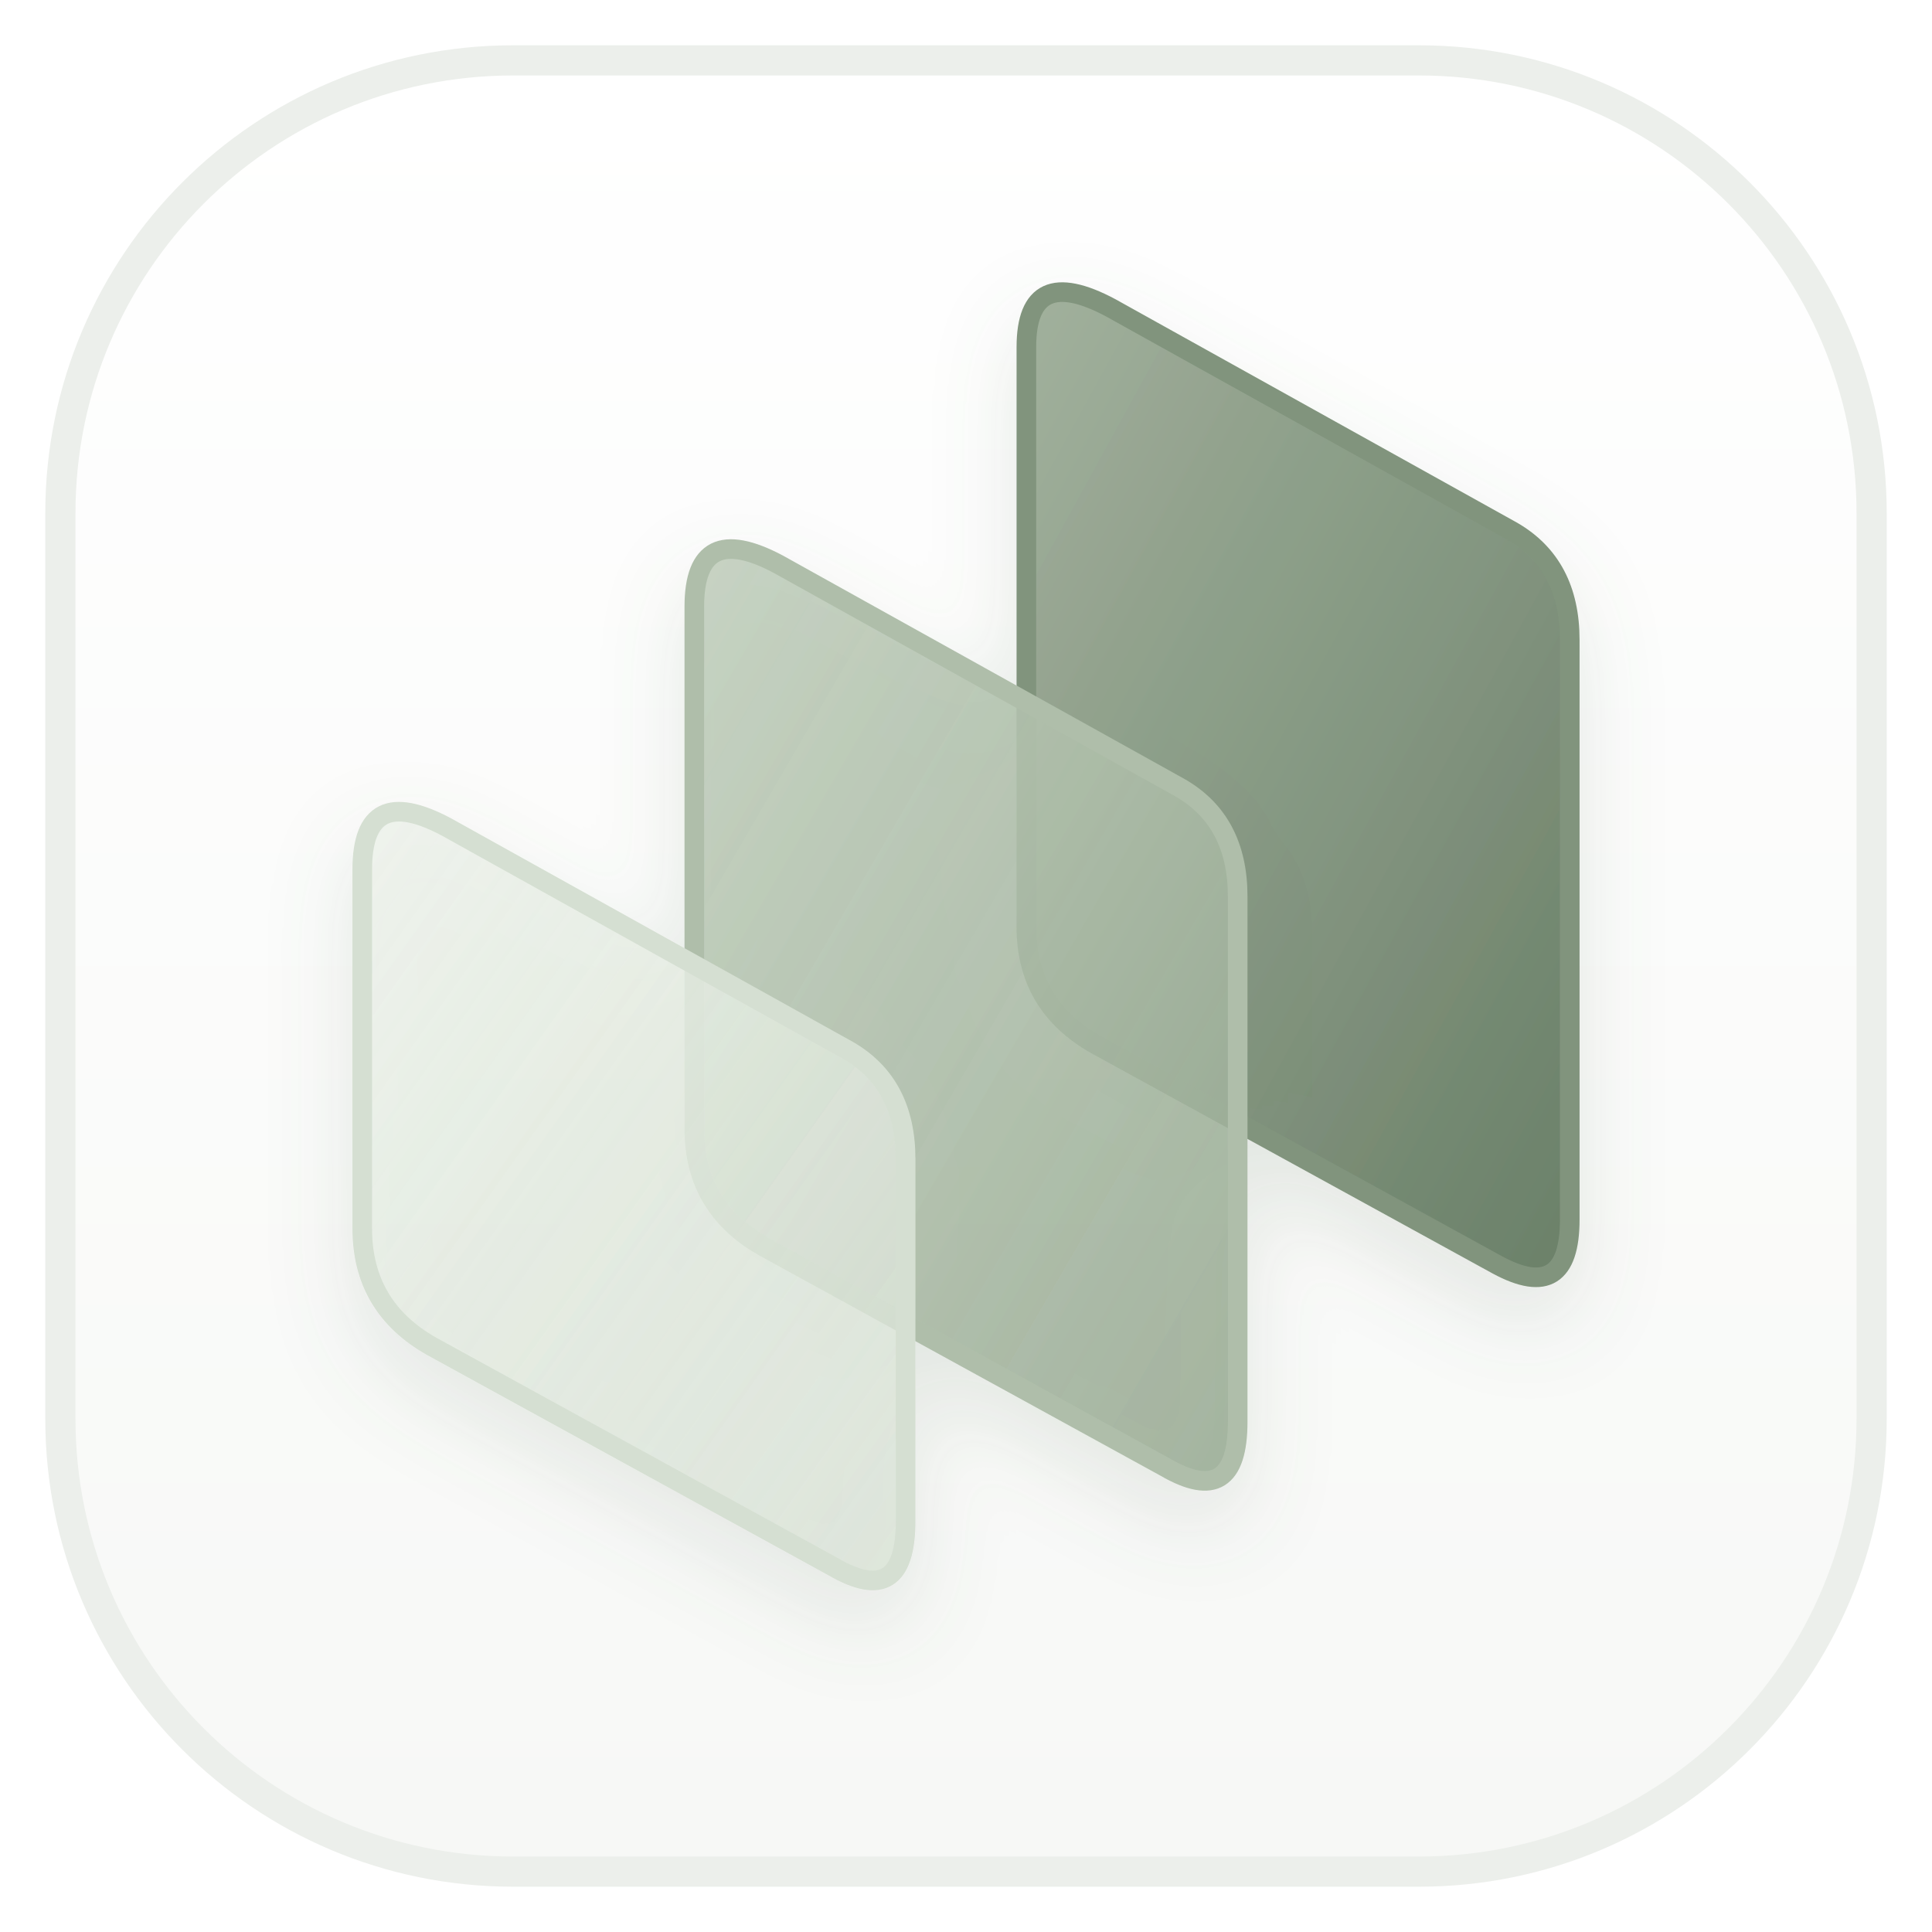
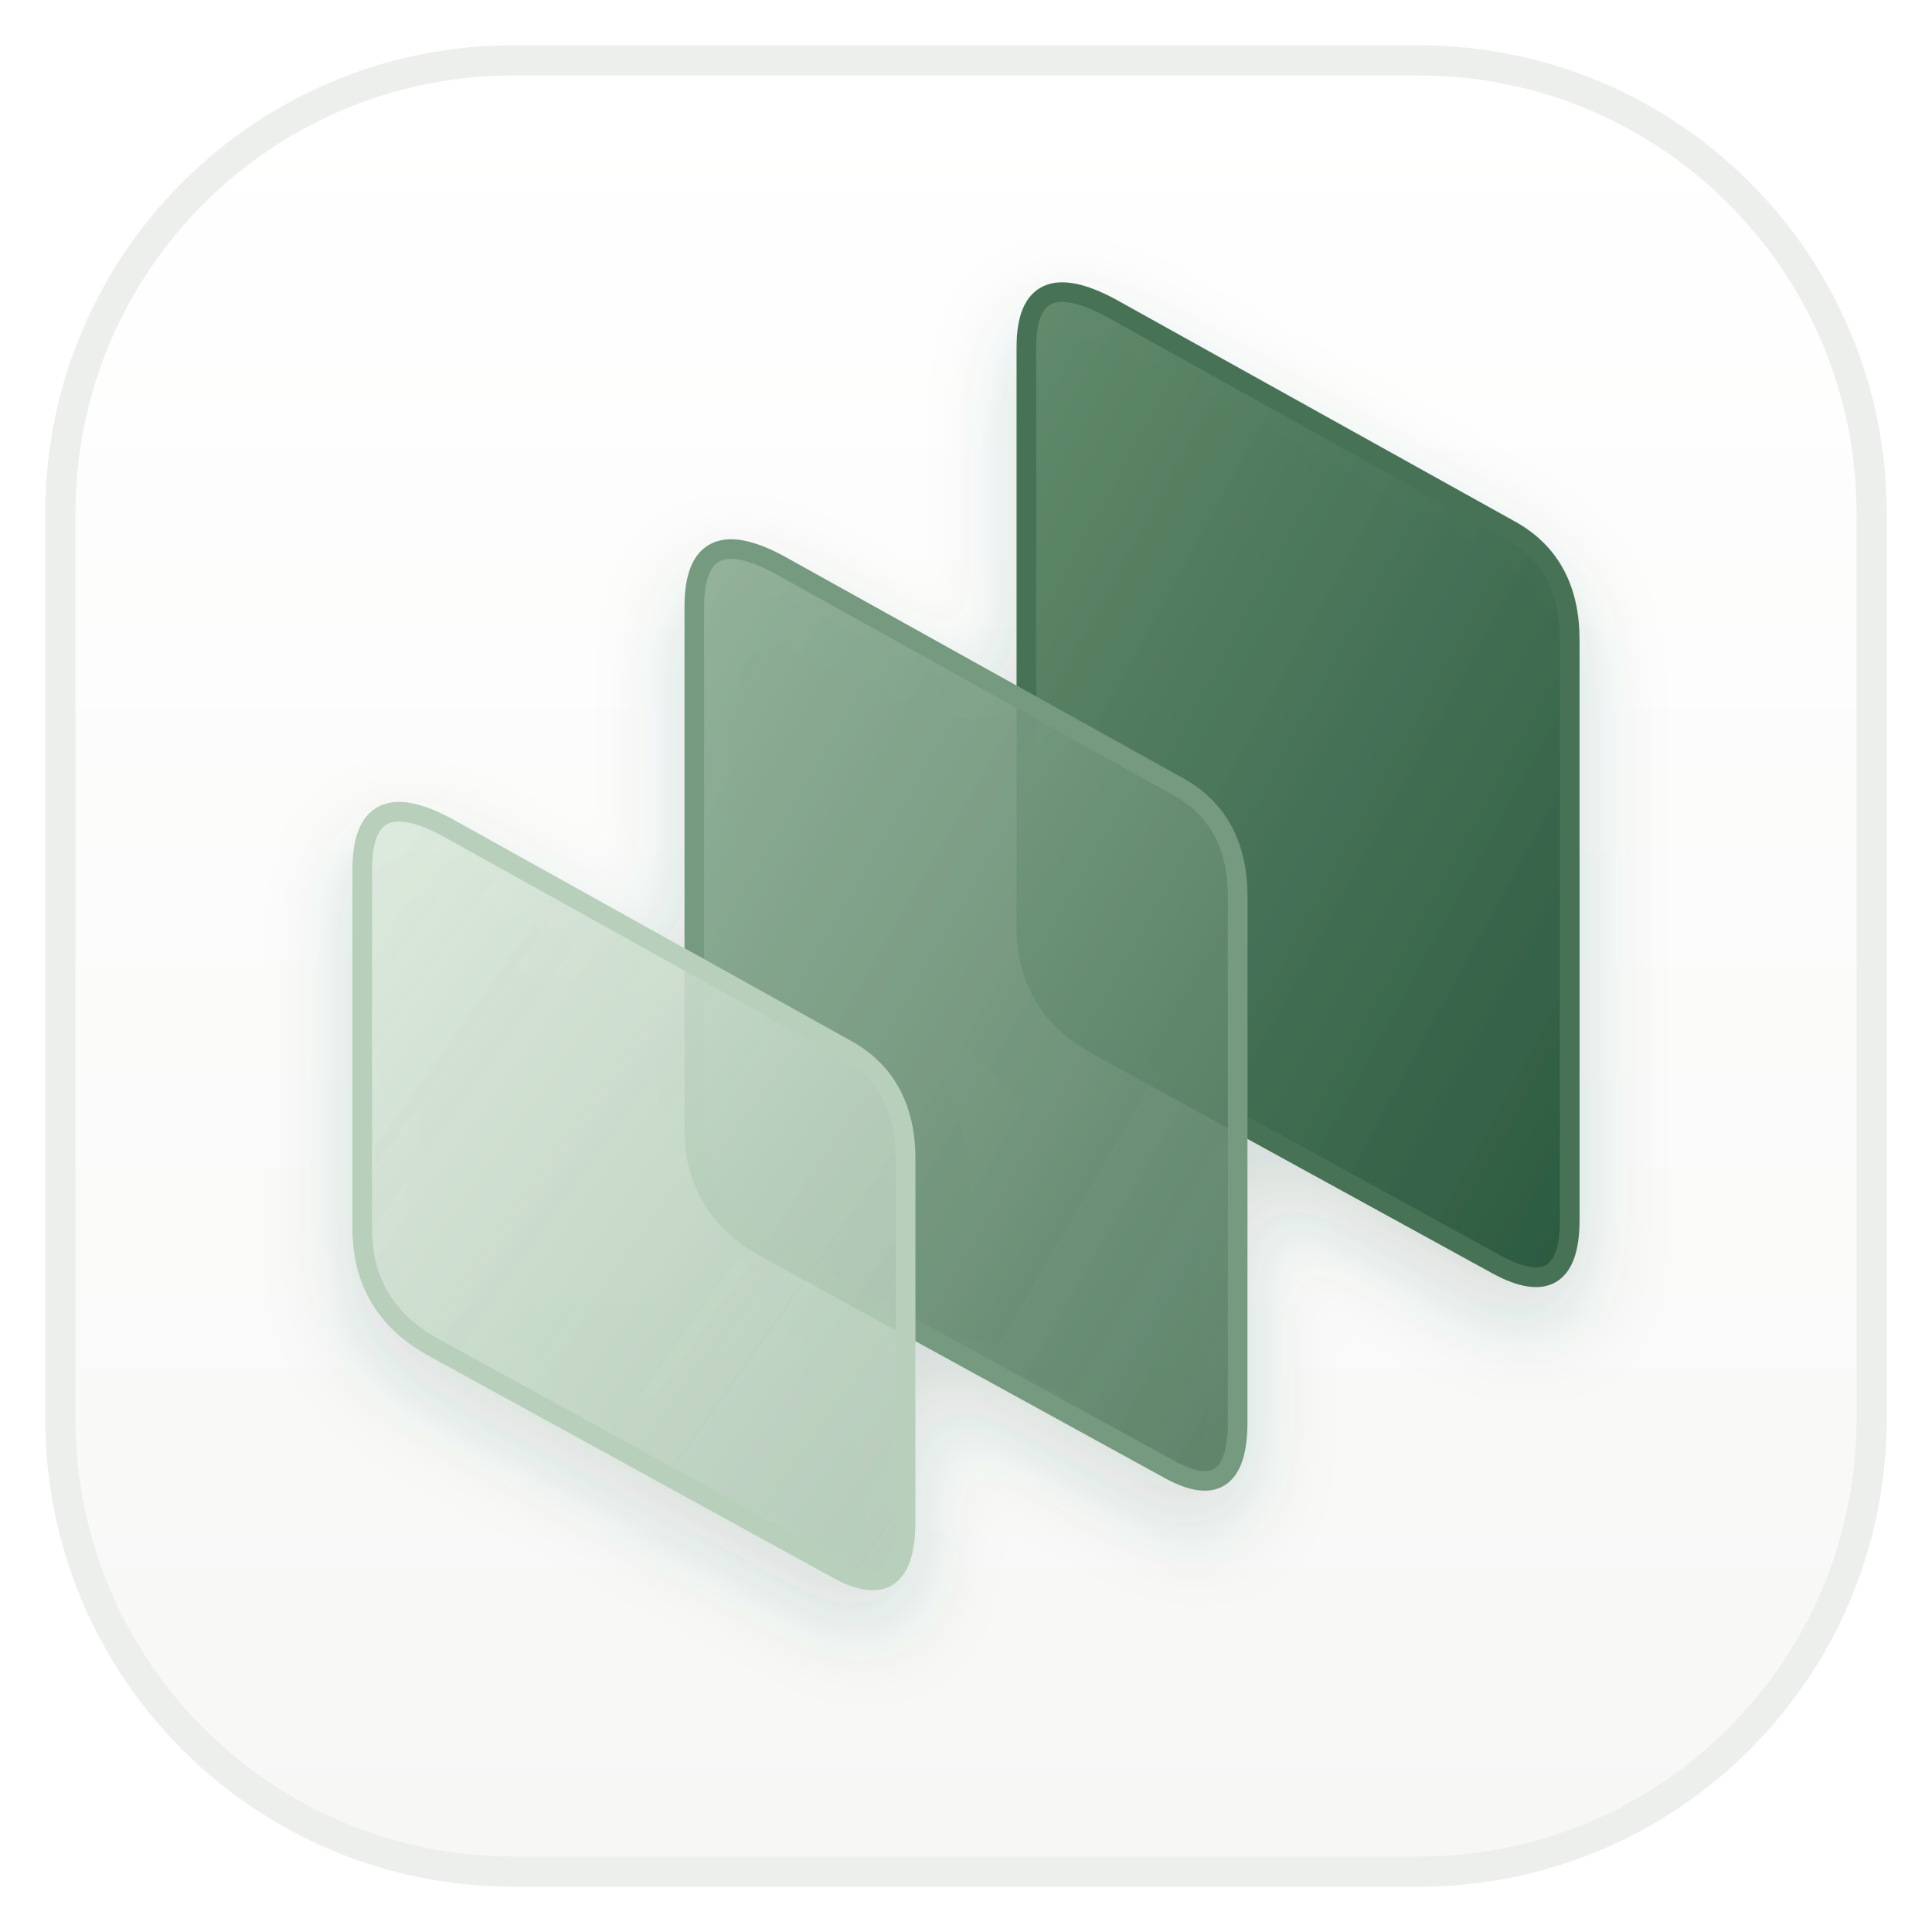
<svg xmlns="http://www.w3.org/2000/svg" viewBox="0 0 64 64">
  <defs>
    <linearGradient id="bg" x1="0" y1="0" x2="0" y2="1">
      <stop offset="0" stop-color="#ffffff" />
      <stop offset="1" stop-color="#f7f8f6" />
    </linearGradient>
    <linearGradient id="light" x1="0" y1="0" x2="1" y2="1">
-       <stop offset="0" stop-color="#edf2eb" stop-opacity="0.92" />
-       <stop offset="1" stop-color="#d8e2d5" stop-opacity="0.78" />
+       <stop offset="0" stop-color="#dce9dd" stop-opacity="0.94" />
+       <stop offset="1" stop-color="#adc7b2" stop-opacity="0.84" />
    </linearGradient>
    <linearGradient id="mid" x1="0" y1="0" x2="1" y2="1">
-       <stop offset="0" stop-color="#c3d0bf" stop-opacity="0.92" />
-       <stop offset="1" stop-color="#98aa93" stop-opacity="0.86" />
+       <stop offset="0" stop-color="#8eaf95" stop-opacity="0.94" />
+       <stop offset="1" stop-color="#4f795d" stop-opacity="0.90" />
    </linearGradient>
    <linearGradient id="dark" x1="0" y1="0" x2="1" y2="1">
-       <stop offset="0" stop-color="#9eae99" stop-opacity="0.96" />
-       <stop offset="1" stop-color="#657b63" stop-opacity="0.96" />
+       <stop offset="0" stop-color="#60896a" stop-opacity="0.98" />
+       <stop offset="1" stop-color="#28583d" stop-opacity="0.98" />
    </linearGradient>
    <filter id="shadow" x="-30%" y="-30%" width="160%" height="160%">
-       <feDropShadow dx="0" dy="1.2" stdDeviation="1.4" flood-color="#667963" flood-opacity="0.16" />
+       <feDropShadow dx="0" dy="1.2" stdDeviation="1.4" flood-color="#315843" flood-opacity="0.18" />
    </filter>
  </defs>
  <rect x="2" y="2" width="60" height="60" rx="15" fill="url(#bg)" stroke="#ecefeb" stroke-width="1" />
  <g filter="url(#shadow)" stroke-linejoin="round">
-     <path d="M34 11.5 Q34 8.7 36.8 10.2 L50.1 17.6 Q52 18.7 52 21.2 V40.4 Q52 43.2 49.6 41.9 L36.3 34.6 Q34 33.3 34 30.7 Z" fill="url(#dark)" stroke="#81947d" stroke-width="0.65" />
-     <path d="M23 20.1 Q23 17.2 25.8 18.7 L39.1 26.1 Q41 27.2 41 29.7 V47.1 Q41 50 38.6 48.6 L25.3 41.3 Q23 40 23 37.4 Z" fill="url(#mid)" stroke="#afbeaa" stroke-width="0.65" />
-     <path d="M12 28.8 Q12 25.9 14.8 27.4 L28.1 34.8 Q30 35.9 30 38.4 V50.4 Q30 53.3 27.6 51.9 L14.3 44.6 Q12 43.3 12 40.7 Z" fill="url(#light)" stroke="#d5dfd2" stroke-width="0.65" />
+     <path d="M34 11.5 Q34 8.7 36.8 10.2 L50.1 17.6 Q52 18.7 52 21.2 V40.4 Q52 43.2 49.6 41.9 L36.3 34.6 Q34 33.3 34 30.7 Z" fill="url(#dark)" stroke="#477257" stroke-width="0.65" />
+     <path d="M23 20.1 Q23 17.2 25.8 18.7 L39.1 26.1 Q41 27.2 41 29.7 V47.1 Q41 50 38.6 48.6 L25.3 41.3 Q23 40 23 37.4 Z" fill="url(#mid)" stroke="#769a7f" stroke-width="0.65" />
+     <path d="M12 28.8 Q12 25.9 14.8 27.4 L28.1 34.8 Q30 35.9 30 38.4 V50.4 Q30 53.3 27.6 51.9 L14.3 44.6 Q12 43.3 12 40.7 Z" fill="url(#light)" stroke="#b8cfbb" stroke-width="0.65" />
  </g>
</svg>
